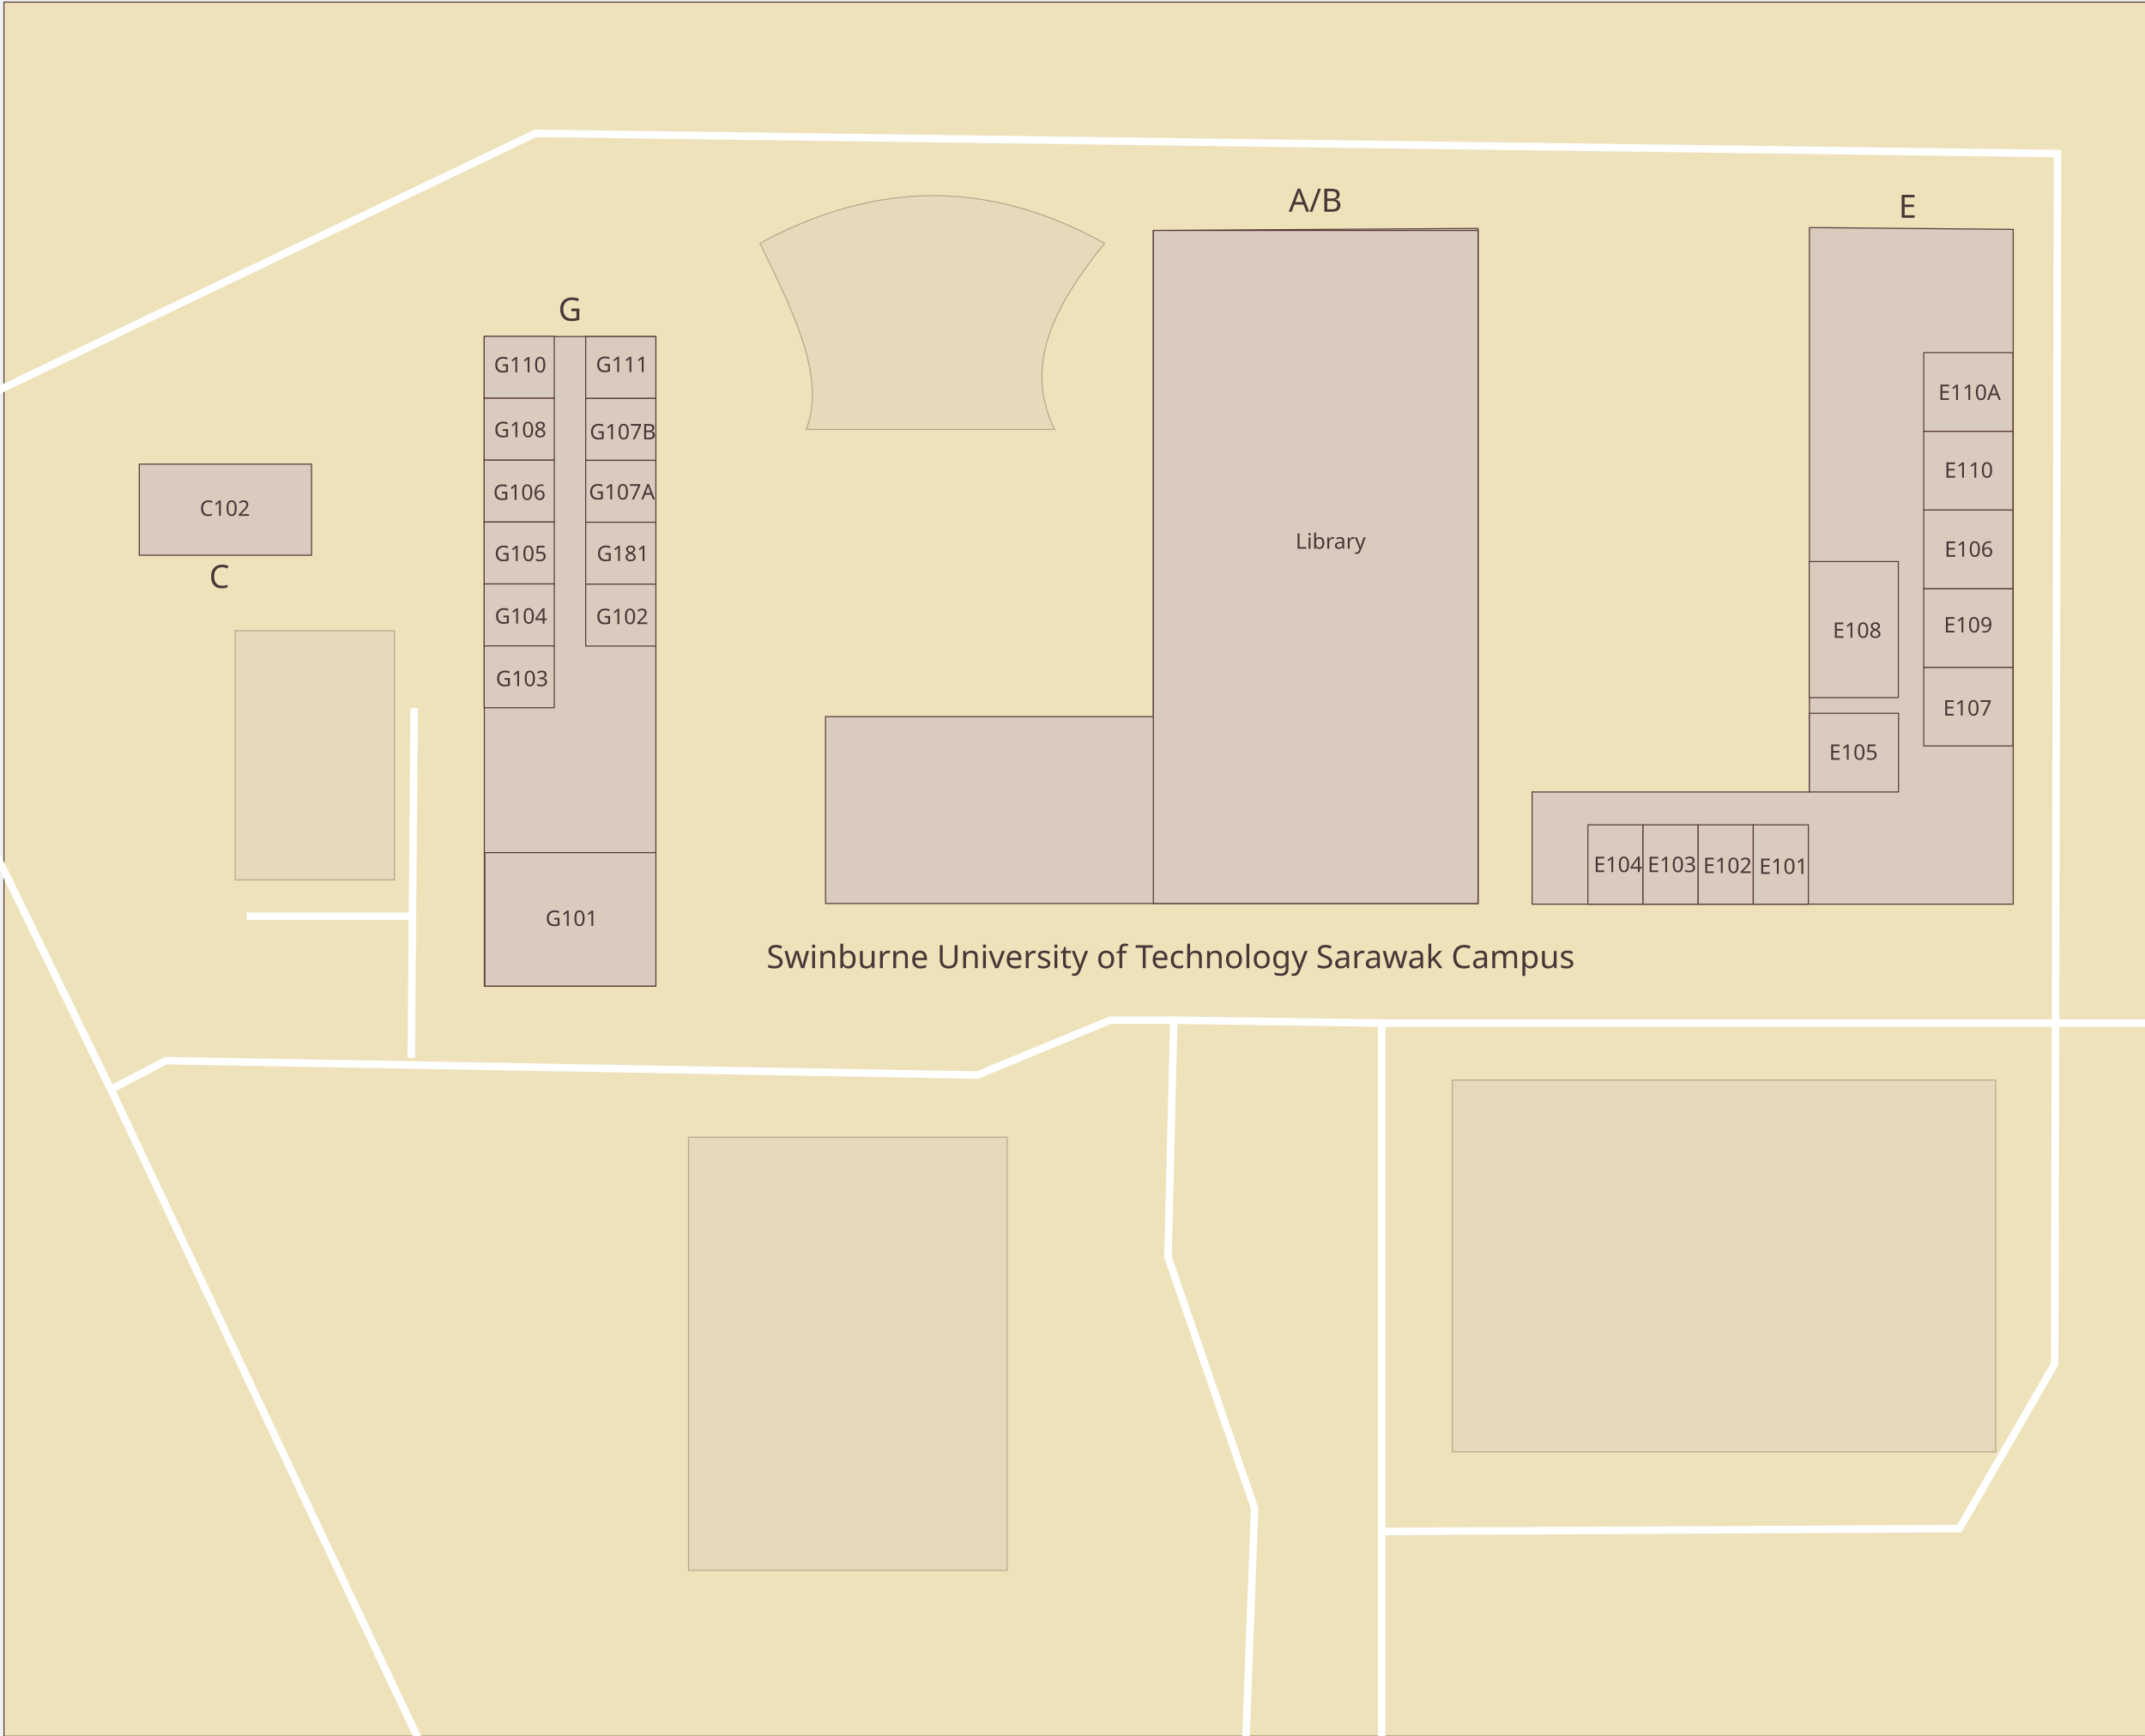
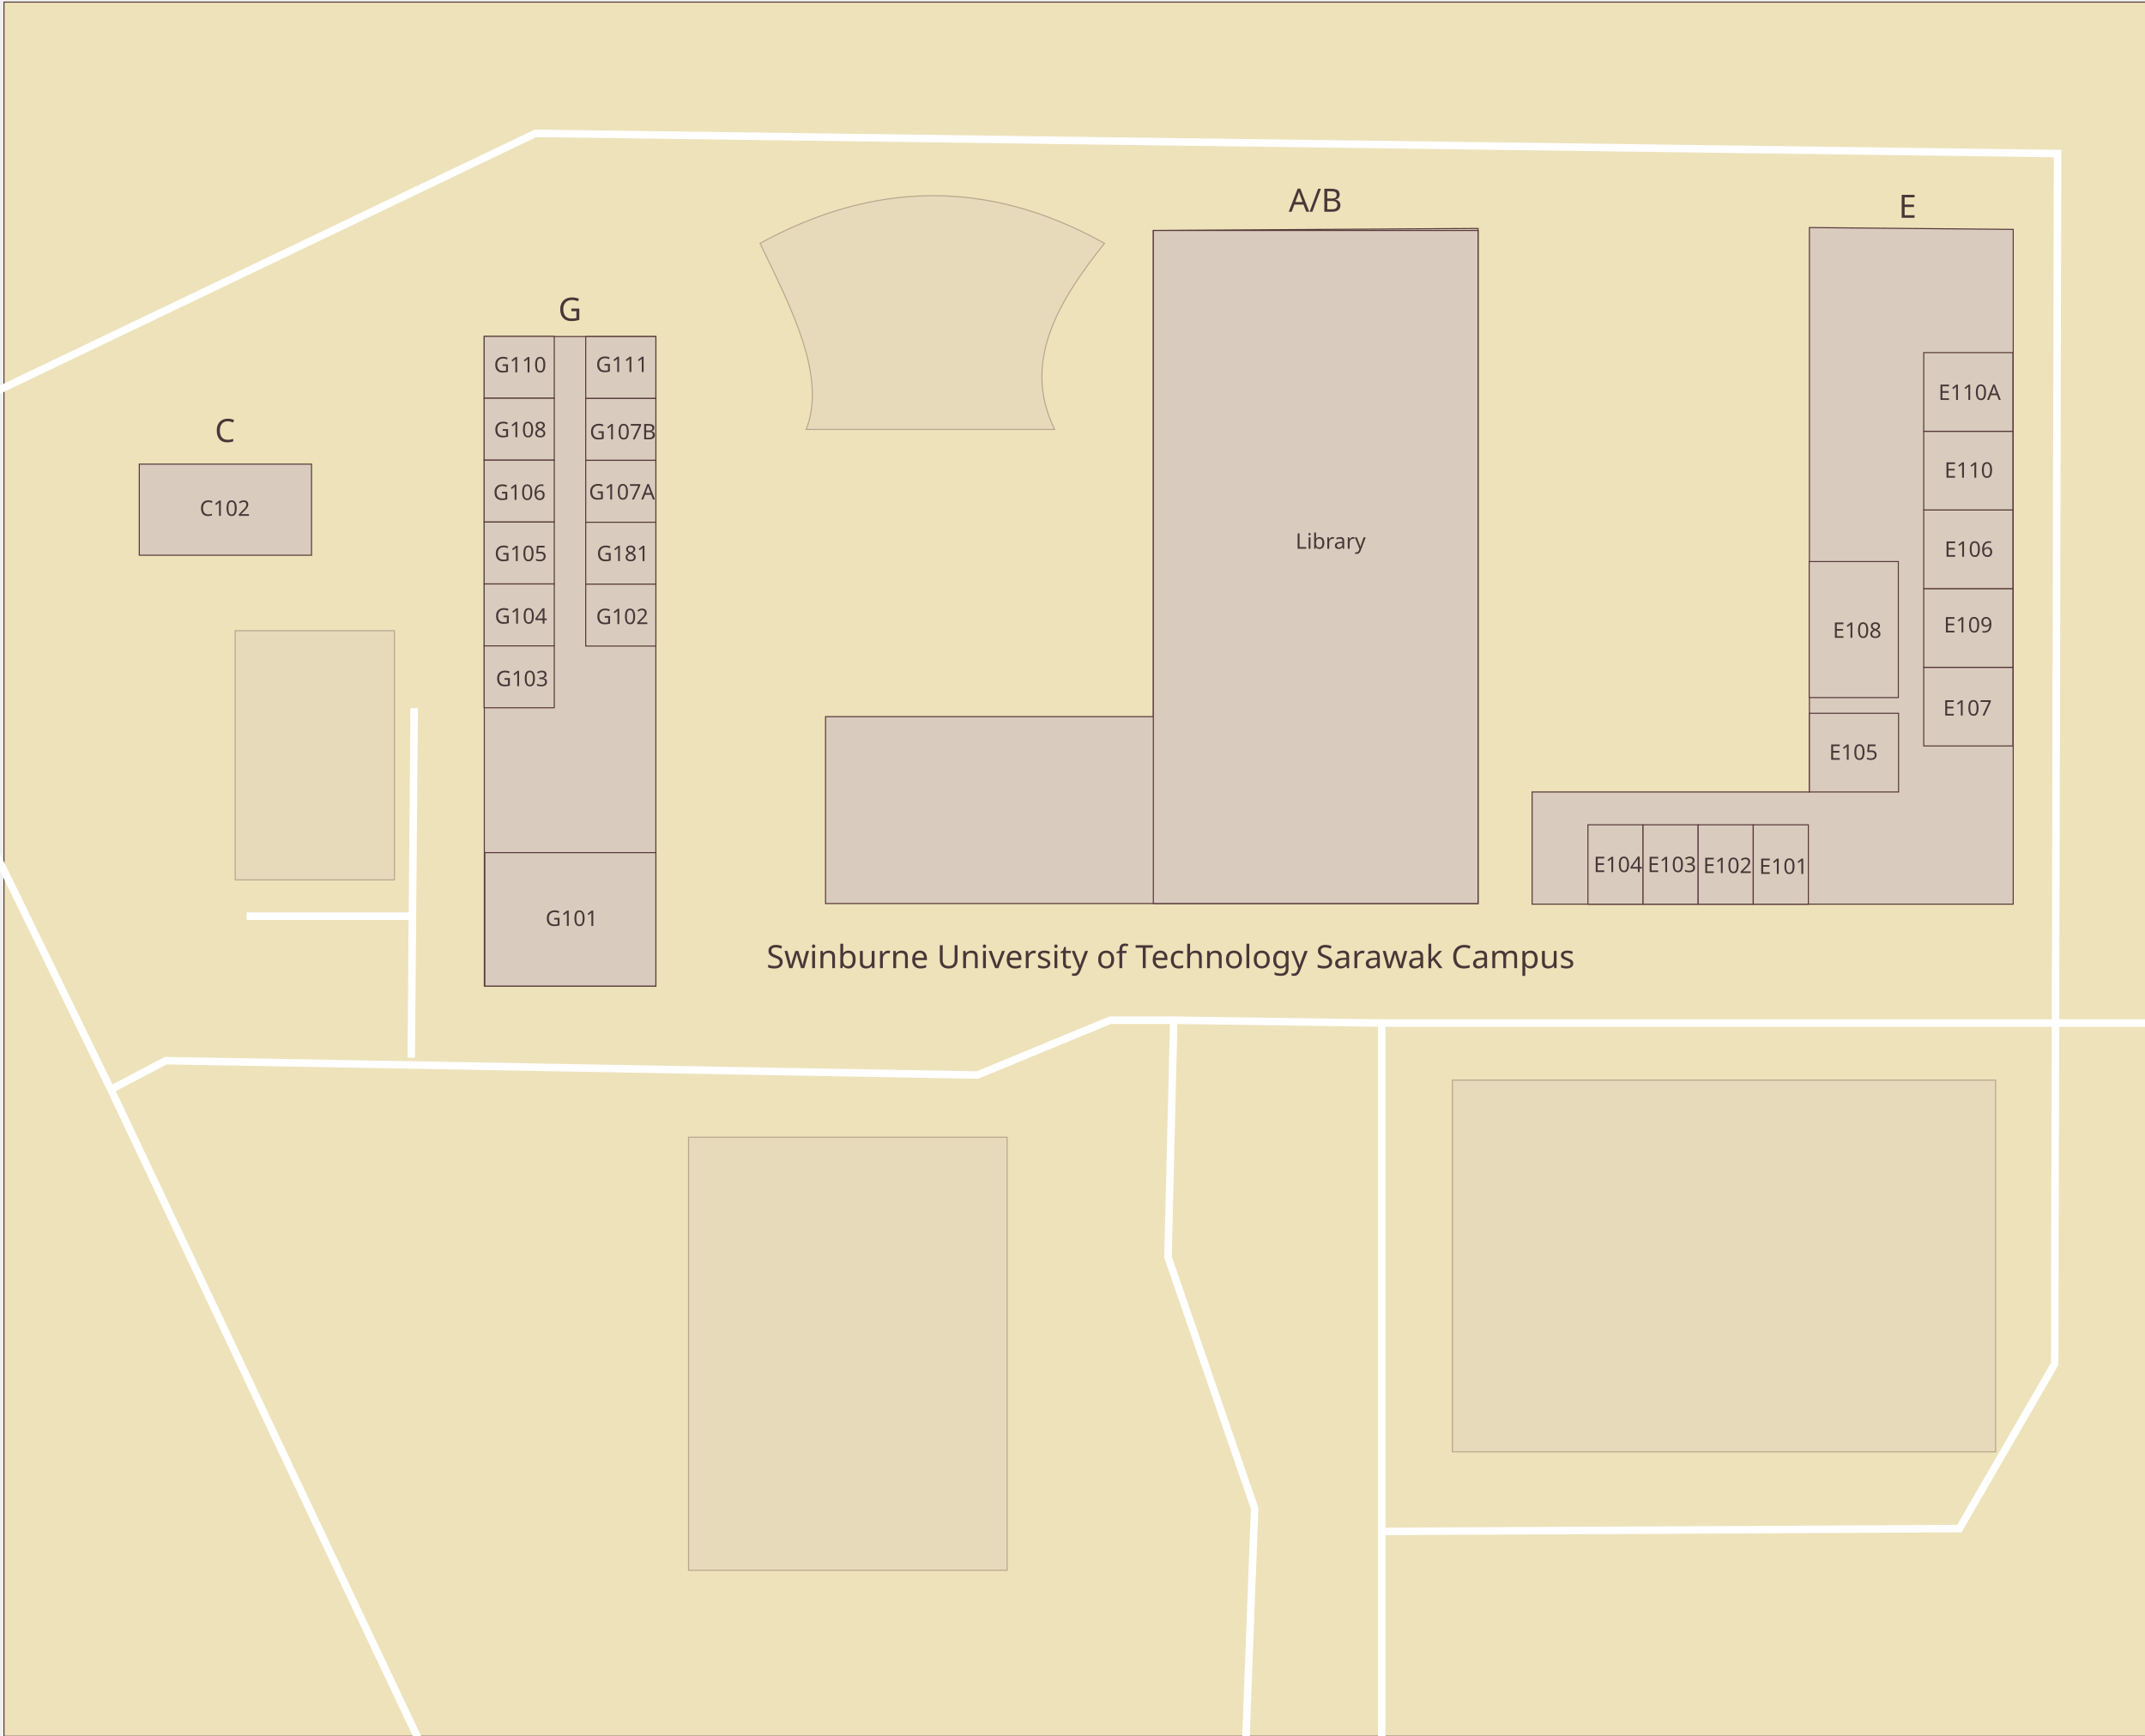
- <svg xmlns="http://www.w3.org/2000/svg" version="1.1" id="svg3699" width="800.4" height="647.4" viewBox="0 0 800.4 647.4">
+ <svg xmlns="http://www.w3.org/2000/svg" viewBox="0 0 800.4 647.4" height="647.4" width="800.4" id="svg3699" version="1.1">
  <defs id="defs3703">
-     <marker orient="auto" refY="0.0" refX="0.0" id="marker5297" style="overflow:visible">
-       <path id="path5295" d="M 0.0,0.0 L 5.0,-5.0 L -12.5,0.0 L 5.0,5.0 L 0.0,0.0 z " style="fill-rule:evenodd;stroke:#000000;stroke-width:1.0pt" transform="scale(0.8) translate(12.5,0)" />
+     <marker style="overflow:visible" id="marker5297" refX="0.0" refY="0.0" orient="auto">
+       <path transform="scale(0.8) translate(12.5,0)" style="fill-rule:evenodd;stroke:#000000;stroke-width:1.0pt" d="M 0.0,0.0 L 5.0,-5.0 L -12.5,0.0 L 5.0,5.0 L 0.0,0.0 z " id="path5295" />
    </marker>
-     <marker orient="auto" refY="0.0" refX="0.0" id="Arrow1Lstart" style="overflow:visible">
-       <path id="path5031" d="M 0.0,0.0 L 5.0,-5.0 L -12.5,0.0 L 5.0,5.0 L 0.0,0.0 z " style="fill-rule:evenodd;stroke:#000000;stroke-width:1.0pt" transform="scale(0.8) translate(12.5,0)" />
+     <marker style="overflow:visible" id="Arrow1Lstart" refX="0.0" refY="0.0" orient="auto">
+       <path transform="scale(0.8) translate(12.5,0)" style="fill-rule:evenodd;stroke:#000000;stroke-width:1.0pt" d="M 0.0,0.0 L 5.0,-5.0 L -12.5,0.0 L 5.0,5.0 L 0.0,0.0 z " id="path5031" />
    </marker>
  </defs>
-   <g id="layer3" transform="translate(-0.6504226,-0.1810387)">
-     <rect style="fill:#ede2ba;fill-opacity:1;stroke:#583a3a;stroke-width:0.4;stroke-miterlimit:4;stroke-dasharray:none;stroke-opacity:1" id="rect4603" width="800" height="647" x="2.124" y="0.967" />
-     <text xml:space="preserve" style="font-style:normal;font-variant:normal;font-weight:normal;font-stretch:normal;font-size:40px;line-height:1.25;font-family:'Segoe UI';-inkscape-font-specification:'Segoe UI';letter-spacing:0px;word-spacing:0px;fill:#483737;fill-opacity:1;stroke:none" x="286.675" y="361.391" id="text5790">
-       <tspan x="286.675" y="361.391" style="font-size:12px;fill:#483737" id="tspan5802">Swinburne University of Technology Sarawak Campus</tspan>
-       <tspan x="286.675" y="411.391" id="tspan5794" style="font-size:12px;fill:#483737" />
+   <g transform="translate(-0.6504226,-0.1810387)" id="layer3">
+     <rect y="0.967" x="2.124" height="647" width="800" id="rect4603" style="fill:#ede2ba;fill-opacity:1;stroke:#583a3a;stroke-width:0.4;stroke-miterlimit:4;stroke-dasharray:none;stroke-opacity:1" />
+     <text id="text5790" y="361.391" x="286.675" style="font-style:normal;font-variant:normal;font-weight:normal;font-stretch:normal;font-size:40px;line-height:1.25;font-family:'Segoe UI';-inkscape-font-specification:'Segoe UI';letter-spacing:0px;word-spacing:0px;fill:#483737;fill-opacity:1;stroke:none" xml:space="preserve">
+       <tspan id="tspan5802" style="font-size:12px;fill:#483737" y="361.391" x="286.675">Swinburne University of Technology Sarawak Campus</tspan>
+       <tspan style="font-size:12px;fill:#483737" id="tspan5794" y="411.391" x="286.675" />
    </text>
-     <path d="M 42.032,406.665 -2.155,316.136 M 516.235,381.877 H 801.834 M 154.116,342.001 H 92.685 M 155.194,264.404 154.116,394.81 M -797.523,89.812 -784.59,117.833 V 234.228 M 515.157,571.559 731.781,570.481 767.347,509.05 768.424,57.479 200.459,49.935 0,145.854 m 438.638,234.946 77.597,1.078 v 267.278 m -50.654,-1.078 3.233,-85.141 -32.332,-93.763 2.155,-88.374 H 414.928 L 365.352,401.277 62.509,395.888 42.032,406.665 157.349,650.233" style="fill:none;stroke:#ffffff;stroke-width:2.8;stroke-linecap:butt;stroke-linejoin:miter;stroke-miterlimit:4;stroke-dasharray:none;stroke-opacity:1" id="path4641" />
-     <rect style="opacity:0.355;fill:#d9ccbe;fill-opacity:1;stroke:#583a3a;stroke-width:0.4;stroke-miterlimit:4;stroke-dasharray:none;stroke-opacity:1" id="rect3775" width="202.711" height="138.697" x="542.596" y="403.137" />
-     <rect style="opacity:0.355;fill:#d9ccbe;fill-opacity:1;stroke:#583a3a;stroke-width:0.4;stroke-miterlimit:4;stroke-dasharray:none;stroke-opacity:0.992" id="rect3773" width="118.883" height="161.559" x="257.581" y="424.475" />
-     <rect style="opacity:0.355;fill:#d9ccbe;fill-opacity:1;stroke:#583a3a;stroke-width:0.4;stroke-miterlimit:4;stroke-dasharray:none;stroke-opacity:1" id="rect3771" width="59.442" height="92.973" x="88.4" y="235.481" />
-     <path style="opacity:0.355;fill:#d9ccbe;fill-opacity:1;stroke:#583a3a;stroke-width:0.4;stroke-linecap:butt;stroke-linejoin:miter;stroke-miterlimit:4;stroke-dasharray:none;stroke-opacity:1" d="m 301.496,160.403 h 92.685 c -12.207,-24.899 0.993,-47.379 18.606,-69.438 -43.961,-24.547 -86.729,-22.861 -128.535,0 11.918,24.688 24.857,49.632 17.244,69.438 z" id="path4600" />
-     <path style="fill:#d9ccbe;fill-opacity:1;stroke:#583a3a;stroke-width:0.4;stroke-linecap:butt;stroke-linejoin:miter;stroke-miterlimit:4;stroke-dasharray:none;stroke-opacity:1" d="M 751.877,85.767 V 337.515 h -179.531 v -41.857 h 103.482 l 10e-6,-210.577 z" id="eblock" />
-     <path style="fill:#d9ccbe;fill-opacity:1;stroke:#583a3a;stroke-width:0.401;stroke-linecap:butt;stroke-linejoin:miter;stroke-miterlimit:4;stroke-dasharray:none;stroke-opacity:1" d="M 431.018,86.169 V 267.543 H 308.706 v 69.73 H 552.188 V 305.646 85.407 Z" id="abblock" />
-     <rect style="fill:#d9ccbe;fill-opacity:1;stroke:#583a3a;stroke-width:0.4;stroke-miterlimit:4;stroke-dasharray:none;stroke-opacity:1" id="gblock" width="64.014" height="242.339" x="181.373" y="125.742" ry="0" />
-     <rect ry="0" y="125.667" x="181.299" height="23.096" width="26.176" id="g110" style="fill:#d9ccbe;fill-opacity:1;stroke:#583a3a;stroke-width:0.4;stroke-miterlimit:4;stroke-dasharray:none;stroke-opacity:1" />
-     <rect style="fill:#d9ccbe;fill-opacity:1;stroke:#583a3a;stroke-width:0.4;stroke-miterlimit:4;stroke-dasharray:none;stroke-opacity:1" id="c102" width="64.264" height="33.987" x="52.629" y="173.342" ry="0" />
-     <text id="gblocktext" y="119.834" x="208.974" style="font-style:normal;font-variant:normal;font-weight:normal;font-stretch:normal;font-size:40px;line-height:1.25;font-family:'Segoe UI';-inkscape-font-specification:'Segoe UI';letter-spacing:0px;word-spacing:0px;fill:#483737;fill-opacity:1;stroke:none" xml:space="preserve">
-       <tspan style="font-size:12px;fill:#483737" id="tspan910" y="119.834" x="208.974">G</tspan>
+     <path id="path4641" style="fill:none;stroke:#ffffff;stroke-width:2.8;stroke-linecap:butt;stroke-linejoin:miter;stroke-miterlimit:4;stroke-dasharray:none;stroke-opacity:1" d="M 42.032,406.665 -2.155,316.136 M 516.235,381.877 H 801.834 M 154.116,342.001 H 92.685 M 155.194,264.404 154.116,394.81 M -797.523,89.812 -784.59,117.833 V 234.228 M 515.157,571.559 731.781,570.481 767.347,509.05 768.424,57.479 200.459,49.935 0,145.854 m 438.638,234.946 77.597,1.078 v 267.278 m -50.654,-1.078 3.233,-85.141 -32.332,-93.763 2.155,-88.374 H 414.928 L 365.352,401.277 62.509,395.888 42.032,406.665 157.349,650.233" />
+     <rect y="403.137" x="542.596" height="138.697" width="202.711" id="rect3775" style="opacity:0.355;fill:#d9ccbe;fill-opacity:1;stroke:#583a3a;stroke-width:0.4;stroke-miterlimit:4;stroke-dasharray:none;stroke-opacity:1" />
+     <rect y="424.475" x="257.581" height="161.559" width="118.883" id="rect3773" style="opacity:0.355;fill:#d9ccbe;fill-opacity:1;stroke:#583a3a;stroke-width:0.4;stroke-miterlimit:4;stroke-dasharray:none;stroke-opacity:0.992" />
+     <rect y="235.481" x="88.4" height="92.973" width="59.442" id="rect3771" style="opacity:0.355;fill:#d9ccbe;fill-opacity:1;stroke:#583a3a;stroke-width:0.4;stroke-miterlimit:4;stroke-dasharray:none;stroke-opacity:1" />
+     <path id="path4600" d="m 301.496,160.403 h 92.685 c -12.207,-24.899 0.993,-47.379 18.606,-69.438 -43.961,-24.547 -86.729,-22.861 -128.535,0 11.918,24.688 24.857,49.632 17.244,69.438 z" style="opacity:0.355;fill:#d9ccbe;fill-opacity:1;stroke:#583a3a;stroke-width:0.4;stroke-linecap:butt;stroke-linejoin:miter;stroke-miterlimit:4;stroke-dasharray:none;stroke-opacity:1" />
+     <path id="eblock" d="M 751.877,85.767 V 337.515 h -179.531 v -41.857 h 103.482 l 10e-6,-210.577 z" style="fill:#d9ccbe;fill-opacity:1;stroke:#583a3a;stroke-width:0.4;stroke-linecap:butt;stroke-linejoin:miter;stroke-miterlimit:4;stroke-dasharray:none;stroke-opacity:1" />
+     <path id="abblock" d="M 431.018,86.169 V 267.543 H 308.706 v 69.73 H 552.188 V 305.646 85.407 Z" style="fill:#d9ccbe;fill-opacity:1;stroke:#583a3a;stroke-width:0.401;stroke-linecap:butt;stroke-linejoin:miter;stroke-miterlimit:4;stroke-dasharray:none;stroke-opacity:1" />
+     <rect ry="0" y="125.742" x="181.373" height="242.339" width="64.014" id="gblock" style="fill:#d9ccbe;fill-opacity:1;stroke:#583a3a;stroke-width:0.4;stroke-miterlimit:4;stroke-dasharray:none;stroke-opacity:1" />
+     <rect style="fill:#d9ccbe;fill-opacity:1;stroke:#583a3a;stroke-width:0.4;stroke-miterlimit:4;stroke-dasharray:none;stroke-opacity:1" id="g110" width="26.176" height="23.096" x="181.299" y="125.667" ry="0" />
+     <rect ry="0" y="173.342" x="52.629" height="33.987" width="64.264" id="c102" style="fill:#d9ccbe;fill-opacity:1;stroke:#583a3a;stroke-width:0.4;stroke-miterlimit:4;stroke-dasharray:none;stroke-opacity:1" />
+     <text xml:space="preserve" style="font-style:normal;font-variant:normal;font-weight:normal;font-stretch:normal;font-size:40px;line-height:1.25;font-family:'Segoe UI';-inkscape-font-specification:'Segoe UI';letter-spacing:0px;word-spacing:0px;fill:#483737;fill-opacity:1;stroke:none" x="208.974" y="119.834" id="gblocktext">
+       <tspan x="208.974" y="119.834" id="tspan910" style="font-size:12px;fill:#483737">G</tspan>
    </text>
-     <text id="text918" y="79.168" x="481.537" style="font-style:normal;font-variant:normal;font-weight:normal;font-stretch:normal;font-size:40px;line-height:1.25;font-family:'Segoe UI';-inkscape-font-specification:'Segoe UI';letter-spacing:0px;word-spacing:0px;fill:#483737;fill-opacity:1;stroke:none" xml:space="preserve">
-       <tspan style="font-size:12px;fill:#483737" id="tspan916" y="79.168" x="481.537">A/B</tspan>
+     <text xml:space="preserve" style="font-style:normal;font-variant:normal;font-weight:normal;font-stretch:normal;font-size:40px;line-height:1.25;font-family:'Segoe UI';-inkscape-font-specification:'Segoe UI';letter-spacing:0px;word-spacing:0px;fill:#483737;fill-opacity:1;stroke:none" x="481.537" y="79.168" id="text918">
+       <tspan x="481.537" y="79.168" id="tspan916" style="font-size:12px;fill:#483737">A/B</tspan>
    </text>
-     <text id="text932" y="81.432" x="709.104" style="font-style:normal;font-variant:normal;font-weight:normal;font-stretch:normal;font-size:40px;line-height:1.25;font-family:'Segoe UI';-inkscape-font-specification:'Segoe UI';letter-spacing:0px;word-spacing:0px;fill:#483737;fill-opacity:1;stroke:none" xml:space="preserve">
-       <tspan style="font-size:12px;fill:#483737" id="tspan930" y="81.432" x="709.104">E</tspan>
+     <text xml:space="preserve" style="font-style:normal;font-variant:normal;font-weight:normal;font-stretch:normal;font-size:40px;line-height:1.25;font-family:'Segoe UI';-inkscape-font-specification:'Segoe UI';letter-spacing:0px;word-spacing:0px;fill:#483737;fill-opacity:1;stroke:none" x="709.104" y="81.432" id="text932">
+       <tspan x="709.104" y="81.432" id="tspan930" style="font-size:12px;fill:#483737">E</tspan>
    </text>
-     <rect ry="0" y="148.763" x="181.299" height="23.096" width="26.176" id="g108" style="fill:#d9ccbe;fill-opacity:1;stroke:#583a3a;stroke-width:0.4;stroke-miterlimit:4;stroke-dasharray:none;stroke-opacity:1" />
-     <rect ry="0" y="171.859" x="181.299" height="23.096" width="26.176" id="g106" style="fill:#d9ccbe;fill-opacity:1;stroke:#583a3a;stroke-width:0.4;stroke-miterlimit:4;stroke-dasharray:none;stroke-opacity:1" />
-     <rect ry="0" y="194.955" x="181.299" height="23.096" width="26.176" id="g105" style="fill:#d9ccbe;fill-opacity:1;stroke:#583a3a;stroke-width:0.4;stroke-miterlimit:4;stroke-dasharray:none;stroke-opacity:1" />
-     <rect ry="0" y="218.051" x="181.299" height="23.096" width="26.176" id="g104" style="fill:#d9ccbe;fill-opacity:1;stroke:#583a3a;stroke-width:0.4;stroke-miterlimit:4;stroke-dasharray:none;stroke-opacity:1" />
-     <rect ry="0" y="241.146" x="181.299" height="23.096" width="26.176" id="g103" style="fill:#d9ccbe;fill-opacity:1;stroke:#583a3a;stroke-width:0.4;stroke-miterlimit:4;stroke-dasharray:none;stroke-opacity:1" />
-     <rect ry="0" y="318.29" x="181.56" height="49.791" width="63.828" id="g101" style="fill:#d9ccbe;fill-opacity:1;stroke:#583a3a;stroke-width:0.4;stroke-miterlimit:4;stroke-dasharray:none;stroke-opacity:1" />
-     <rect ry="0" y="125.742" x="219.211" height="23.096" width="26.176" id="g111" style="fill:#d9ccbe;fill-opacity:1;stroke:#583a3a;stroke-width:0.4;stroke-miterlimit:4;stroke-dasharray:none;stroke-opacity:1" />
-     <rect ry="0" y="148.838" x="219.211" height="23.096" width="26.176" id="g107b" style="fill:#d9ccbe;fill-opacity:1;stroke:#583a3a;stroke-width:0.4;stroke-miterlimit:4;stroke-dasharray:none;stroke-opacity:1" />
-     <rect ry="0" y="171.934" x="219.211" height="23.096" width="26.176" id="g107a" style="fill:#d9ccbe;fill-opacity:1;stroke:#583a3a;stroke-width:0.4;stroke-miterlimit:4;stroke-dasharray:none;stroke-opacity:1" />
-     <rect ry="0" y="195.03" x="219.211" height="23.096" width="26.176" id="g181" style="fill:#d9ccbe;fill-opacity:1;stroke:#583a3a;stroke-width:0.4;stroke-miterlimit:4;stroke-dasharray:none;stroke-opacity:1" />
-     <rect ry="0" y="218.125" x="219.211" height="23.096" width="26.176" id="g102" style="fill:#d9ccbe;fill-opacity:1;stroke:#583a3a;stroke-width:0.4;stroke-miterlimit:4;stroke-dasharray:none;stroke-opacity:1" />
-     <text id="text938-7-9" y="163.301" x="184.996" style="font-style:normal;font-variant:normal;font-weight:normal;font-stretch:normal;font-size:8px;line-height:1.25;font-family:'Segoe UI';-inkscape-font-specification:'Segoe UI';letter-spacing:0px;word-spacing:0px;fill:#483737;fill-opacity:1;stroke:none" xml:space="preserve">
-       <tspan style="font-size:8px;fill:#483737" id="tspan936-1-0" y="163.301" x="184.996">G108</tspan>
+     <rect style="fill:#d9ccbe;fill-opacity:1;stroke:#583a3a;stroke-width:0.4;stroke-miterlimit:4;stroke-dasharray:none;stroke-opacity:1" id="g108" width="26.176" height="23.096" x="181.299" y="148.763" ry="0" />
+     <rect style="fill:#d9ccbe;fill-opacity:1;stroke:#583a3a;stroke-width:0.4;stroke-miterlimit:4;stroke-dasharray:none;stroke-opacity:1" id="g106" width="26.176" height="23.096" x="181.299" y="171.859" ry="0" />
+     <rect style="fill:#d9ccbe;fill-opacity:1;stroke:#583a3a;stroke-width:0.4;stroke-miterlimit:4;stroke-dasharray:none;stroke-opacity:1" id="g105" width="26.176" height="23.096" x="181.299" y="194.955" ry="0" />
+     <rect style="fill:#d9ccbe;fill-opacity:1;stroke:#583a3a;stroke-width:0.4;stroke-miterlimit:4;stroke-dasharray:none;stroke-opacity:1" id="g104" width="26.176" height="23.096" x="181.299" y="218.051" ry="0" />
+     <rect style="fill:#d9ccbe;fill-opacity:1;stroke:#583a3a;stroke-width:0.4;stroke-miterlimit:4;stroke-dasharray:none;stroke-opacity:1" id="g103" width="26.176" height="23.096" x="181.299" y="241.146" ry="0" />
+     <rect style="fill:#d9ccbe;fill-opacity:1;stroke:#583a3a;stroke-width:0.4;stroke-miterlimit:4;stroke-dasharray:none;stroke-opacity:1" id="g101" width="63.828" height="49.791" x="181.56" y="318.29" ry="0" />
+     <rect style="fill:#d9ccbe;fill-opacity:1;stroke:#583a3a;stroke-width:0.4;stroke-miterlimit:4;stroke-dasharray:none;stroke-opacity:1" id="g111" width="26.176" height="23.096" x="219.211" y="125.742" ry="0" />
+     <rect style="fill:#d9ccbe;fill-opacity:1;stroke:#583a3a;stroke-width:0.4;stroke-miterlimit:4;stroke-dasharray:none;stroke-opacity:1" id="g107b" width="26.176" height="23.096" x="219.211" y="148.838" ry="0" />
+     <rect style="fill:#d9ccbe;fill-opacity:1;stroke:#583a3a;stroke-width:0.4;stroke-miterlimit:4;stroke-dasharray:none;stroke-opacity:1" id="g107a" width="26.176" height="23.096" x="219.211" y="171.934" ry="0" />
+     <rect style="fill:#d9ccbe;fill-opacity:1;stroke:#583a3a;stroke-width:0.4;stroke-miterlimit:4;stroke-dasharray:none;stroke-opacity:1" id="g181" width="26.176" height="23.096" x="219.211" y="195.03" ry="0" />
+     <rect style="fill:#d9ccbe;fill-opacity:1;stroke:#583a3a;stroke-width:0.4;stroke-miterlimit:4;stroke-dasharray:none;stroke-opacity:1" id="g102" width="26.176" height="23.096" x="219.211" y="218.125" ry="0" />
+     <text xml:space="preserve" style="font-style:normal;font-variant:normal;font-weight:normal;font-stretch:normal;font-size:8px;line-height:1.25;font-family:'Segoe UI';-inkscape-font-specification:'Segoe UI';letter-spacing:0px;word-spacing:0px;fill:#483737;fill-opacity:1;stroke:none" x="184.996" y="163.301" id="text938-7-9">
+       <tspan x="184.996" y="163.301" id="tspan936-1-0" style="font-size:8px;fill:#483737">G108</tspan>
    </text>
-     <text id="text938-7-8" y="186.688" x="184.696" style="font-style:normal;font-variant:normal;font-weight:normal;font-stretch:normal;font-size:8px;line-height:1.25;font-family:'Segoe UI';-inkscape-font-specification:'Segoe UI';letter-spacing:0px;word-spacing:0px;fill:#483737;fill-opacity:1;stroke:none" xml:space="preserve">
-       <tspan style="font-size:8px;fill:#483737" id="tspan936-1-8" y="186.688" x="184.696">G106</tspan>
+     <text xml:space="preserve" style="font-style:normal;font-variant:normal;font-weight:normal;font-stretch:normal;font-size:8px;line-height:1.25;font-family:'Segoe UI';-inkscape-font-specification:'Segoe UI';letter-spacing:0px;word-spacing:0px;fill:#483737;fill-opacity:1;stroke:none" x="184.696" y="186.688" id="text938-7-8">
+       <tspan x="184.696" y="186.688" id="tspan936-1-8" style="font-size:8px;fill:#483737">G106</tspan>
    </text>
-     <text id="text938-7-7" y="139.107" x="184.964" style="font-style:normal;font-variant:normal;font-weight:normal;font-stretch:normal;font-size:8px;line-height:1.25;font-family:'Segoe UI';-inkscape-font-specification:'Segoe UI';letter-spacing:0px;word-spacing:0px;fill:#483737;fill-opacity:1;stroke:none" xml:space="preserve">
-       <tspan style="font-size:8px;fill:#483737" id="tspan936-1-6" y="139.107" x="184.964">G110</tspan>
+     <text xml:space="preserve" style="font-style:normal;font-variant:normal;font-weight:normal;font-stretch:normal;font-size:8px;line-height:1.25;font-family:'Segoe UI';-inkscape-font-specification:'Segoe UI';letter-spacing:0px;word-spacing:0px;fill:#483737;fill-opacity:1;stroke:none" x="184.964" y="139.107" id="text938-7-7">
+       <tspan x="184.964" y="139.107" id="tspan936-1-6" style="font-size:8px;fill:#483737">G110</tspan>
    </text>
-     <text id="text938-7-5" y="209.516" x="185.163" style="font-style:normal;font-variant:normal;font-weight:normal;font-stretch:normal;font-size:8px;line-height:1.25;font-family:'Segoe UI';-inkscape-font-specification:'Segoe UI';letter-spacing:0px;word-spacing:0px;fill:#483737;fill-opacity:1;stroke:none" xml:space="preserve">
-       <tspan style="font-size:8px;fill:#483737" id="tspan936-1-7" y="209.516" x="185.163">G105</tspan>
+     <text xml:space="preserve" style="font-style:normal;font-variant:normal;font-weight:normal;font-stretch:normal;font-size:8px;line-height:1.25;font-family:'Segoe UI';-inkscape-font-specification:'Segoe UI';letter-spacing:0px;word-spacing:0px;fill:#483737;fill-opacity:1;stroke:none" x="185.163" y="209.516" id="text938-7-5">
+       <tspan x="185.163" y="209.516" id="tspan936-1-7" style="font-size:8px;fill:#483737">G105</tspan>
    </text>
-     <text id="text938-7-5-1" y="232.851" x="185.269" style="font-style:normal;font-variant:normal;font-weight:normal;font-stretch:normal;font-size:8px;line-height:1.25;font-family:'Segoe UI';-inkscape-font-specification:'Segoe UI';letter-spacing:0px;word-spacing:0px;fill:#483737;fill-opacity:1;stroke:none" xml:space="preserve">
-       <tspan style="font-size:8px;fill:#483737" id="tspan936-1-7-4" y="232.851" x="185.269">G104</tspan>
+     <text xml:space="preserve" style="font-style:normal;font-variant:normal;font-weight:normal;font-stretch:normal;font-size:8px;line-height:1.25;font-family:'Segoe UI';-inkscape-font-specification:'Segoe UI';letter-spacing:0px;word-spacing:0px;fill:#483737;fill-opacity:1;stroke:none" x="185.269" y="232.851" id="text938-7-5-1">
+       <tspan x="185.269" y="232.851" id="tspan936-1-7-4" style="font-size:8px;fill:#483737">G104</tspan>
    </text>
-     <text id="text938-7-5-1-9" y="256.185" x="185.67" style="font-style:normal;font-variant:normal;font-weight:normal;font-stretch:normal;font-size:8px;line-height:1.25;font-family:'Segoe UI';-inkscape-font-specification:'Segoe UI';letter-spacing:0px;word-spacing:0px;fill:#483737;fill-opacity:1;stroke:none" xml:space="preserve">
-       <tspan style="font-size:8px;fill:#483737" id="tspan936-1-7-4-9" y="256.185" x="185.67">G103</tspan>
+     <text xml:space="preserve" style="font-style:normal;font-variant:normal;font-weight:normal;font-stretch:normal;font-size:8px;line-height:1.25;font-family:'Segoe UI';-inkscape-font-specification:'Segoe UI';letter-spacing:0px;word-spacing:0px;fill:#483737;fill-opacity:1;stroke:none" x="185.67" y="256.185" id="text938-7-5-1-9">
+       <tspan x="185.67" y="256.185" id="tspan936-1-7-4-9" style="font-size:8px;fill:#483737">G103</tspan>
    </text>
-     <text id="text938-7-84" y="138.982" x="222.994" style="font-style:normal;font-variant:normal;font-weight:normal;font-stretch:normal;font-size:8px;line-height:1.25;font-family:'Segoe UI';-inkscape-font-specification:'Segoe UI';letter-spacing:0px;word-spacing:0px;fill:#483737;fill-opacity:1;stroke:none" xml:space="preserve">
-       <tspan style="font-size:8px;fill:#483737" id="tspan936-1-83" y="138.982" x="222.994">G111</tspan>
+     <text xml:space="preserve" style="font-style:normal;font-variant:normal;font-weight:normal;font-stretch:normal;font-size:8px;line-height:1.25;font-family:'Segoe UI';-inkscape-font-specification:'Segoe UI';letter-spacing:0px;word-spacing:0px;fill:#483737;fill-opacity:1;stroke:none" x="222.994" y="138.982" id="text938-7-84">
+       <tspan x="222.994" y="138.982" id="tspan936-1-83" style="font-size:8px;fill:#483737">G111</tspan>
    </text>
-     <text id="text938-7-1" y="164.085" x="220.695" style="font-style:normal;font-variant:normal;font-weight:normal;font-stretch:normal;font-size:8px;line-height:1.25;font-family:'Segoe UI';-inkscape-font-specification:'Segoe UI';letter-spacing:0px;word-spacing:0px;fill:#483737;fill-opacity:1;stroke:none" xml:space="preserve">
-       <tspan style="font-size:8px;fill:#483737" y="164.085" x="220.695" id="tspan4919">G107B</tspan>
+     <text xml:space="preserve" style="font-style:normal;font-variant:normal;font-weight:normal;font-stretch:normal;font-size:8px;line-height:1.25;font-family:'Segoe UI';-inkscape-font-specification:'Segoe UI';letter-spacing:0px;word-spacing:0px;fill:#483737;fill-opacity:1;stroke:none" x="220.695" y="164.085" id="text938-7-1">
+       <tspan id="tspan4919" x="220.695" y="164.085" style="font-size:8px;fill:#483737">G107B</tspan>
    </text>
-     <text id="text938-7-1-8" y="186.535" x="220.388" style="font-style:normal;font-variant:normal;font-weight:normal;font-stretch:normal;font-size:8px;line-height:1.25;font-family:'Segoe UI';-inkscape-font-specification:'Segoe UI';letter-spacing:0px;word-spacing:0px;fill:#483737;fill-opacity:1;stroke:none" xml:space="preserve">
-       <tspan style="font-size:8px;fill:#483737" y="186.535" x="220.388" id="tspan4919-3">G107A</tspan>
+     <text xml:space="preserve" style="font-style:normal;font-variant:normal;font-weight:normal;font-stretch:normal;font-size:8px;line-height:1.25;font-family:'Segoe UI';-inkscape-font-specification:'Segoe UI';letter-spacing:0px;word-spacing:0px;fill:#483737;fill-opacity:1;stroke:none" x="220.388" y="186.535" id="text938-7-1-8">
+       <tspan id="tspan4919-3" x="220.388" y="186.535" style="font-size:8px;fill:#483737">G107A</tspan>
    </text>
-     <text id="text938-7-1-8-2" y="209.516" x="223.303" style="font-style:normal;font-variant:normal;font-weight:normal;font-stretch:normal;font-size:8px;line-height:1.25;font-family:'Segoe UI';-inkscape-font-specification:'Segoe UI';letter-spacing:0px;word-spacing:0px;fill:#483737;fill-opacity:1;stroke:none" xml:space="preserve">
-       <tspan style="font-size:8px;fill:#483737" y="209.516" x="223.303" id="tspan4919-3-2">G181</tspan>
+     <text xml:space="preserve" style="font-style:normal;font-variant:normal;font-weight:normal;font-stretch:normal;font-size:8px;line-height:1.25;font-family:'Segoe UI';-inkscape-font-specification:'Segoe UI';letter-spacing:0px;word-spacing:0px;fill:#483737;fill-opacity:1;stroke:none" x="223.303" y="209.516" id="text938-7-1-8-2">
+       <tspan id="tspan4919-3-2" x="223.303" y="209.516" style="font-size:8px;fill:#483737">G181</tspan>
    </text>
-     <text id="text938-7-1-8-2-9" y="233.028" x="223.062" style="font-style:normal;font-variant:normal;font-weight:normal;font-stretch:normal;font-size:8px;line-height:1.25;font-family:'Segoe UI';-inkscape-font-specification:'Segoe UI';letter-spacing:0px;word-spacing:0px;fill:#483737;fill-opacity:1;stroke:none" xml:space="preserve">
-       <tspan style="font-size:8px;fill:#483737" y="233.028" x="223.062" id="tspan4919-3-2-0">G102</tspan>
+     <text xml:space="preserve" style="font-style:normal;font-variant:normal;font-weight:normal;font-stretch:normal;font-size:8px;line-height:1.25;font-family:'Segoe UI';-inkscape-font-specification:'Segoe UI';letter-spacing:0px;word-spacing:0px;fill:#483737;fill-opacity:1;stroke:none" x="223.062" y="233.028" id="text938-7-1-8-2-9">
+       <tspan id="tspan4919-3-2-0" x="223.062" y="233.028" style="font-size:8px;fill:#483737">G102</tspan>
    </text>
-     <text id="text938-7-5-1-9-7" y="345.634" x="204.2" style="font-style:normal;font-variant:normal;font-weight:normal;font-stretch:normal;font-size:8px;line-height:1.25;font-family:'Segoe UI';-inkscape-font-specification:'Segoe UI';letter-spacing:0px;word-spacing:0px;fill:#483737;fill-opacity:1;stroke:none" xml:space="preserve">
-       <tspan style="font-size:8px;fill:#483737" id="tspan936-1-7-4-9-1" y="345.634" x="204.2">G101</tspan>
+     <text xml:space="preserve" style="font-style:normal;font-variant:normal;font-weight:normal;font-stretch:normal;font-size:8px;line-height:1.25;font-family:'Segoe UI';-inkscape-font-specification:'Segoe UI';letter-spacing:0px;word-spacing:0px;fill:#483737;fill-opacity:1;stroke:none" x="204.2" y="345.634" id="text938-7-5-1-9-7">
+       <tspan x="204.2" y="345.634" id="tspan936-1-7-4-9-1" style="font-size:8px;fill:#483737">G101</tspan>
    </text>
-     <text id="text938-7-2" y="192.647" x="75.166" style="font-style:normal;font-variant:normal;font-weight:normal;font-stretch:normal;font-size:8px;line-height:1.25;font-family:'Segoe UI';-inkscape-font-specification:'Segoe UI';letter-spacing:0px;word-spacing:0px;fill:#483737;fill-opacity:1;stroke:none" xml:space="preserve">
-       <tspan style="font-size:8px;fill:#483737" id="tspan936-1-5" y="192.647" x="75.166">C102</tspan>
+     <text xml:space="preserve" style="font-style:normal;font-variant:normal;font-weight:normal;font-stretch:normal;font-size:8px;line-height:1.25;font-family:'Segoe UI';-inkscape-font-specification:'Segoe UI';letter-spacing:0px;word-spacing:0px;fill:#483737;fill-opacity:1;stroke:none" x="75.166" y="192.647" id="text938-7-2">
+       <tspan x="75.166" y="192.647" id="tspan936-1-5" style="font-size:8px;fill:#483737">C102</tspan>
    </text>
-     <text id="gblocktext-4" y="219.532" x="78.684" style="font-style:normal;font-variant:normal;font-weight:normal;font-stretch:normal;font-size:40px;line-height:1.25;font-family:'Segoe UI';-inkscape-font-specification:'Segoe UI';letter-spacing:0px;word-spacing:0px;fill:#483737;fill-opacity:1;stroke:none" xml:space="preserve">
-       <tspan style="font-size:12px;fill:#483737" id="tspan910-1" y="219.532" x="78.684">C</tspan>
+     <text xml:space="preserve" style="font-style:normal;font-variant:normal;font-weight:normal;font-stretch:normal;font-size:40px;line-height:1.25;font-family:'Segoe UI';-inkscape-font-specification:'Segoe UI';letter-spacing:0px;word-spacing:0px;fill:#483737;fill-opacity:1;stroke:none" x="80.805" y="165.085" id="gblocktext-4">
+       <tspan x="80.805" y="165.085" id="tspan910-1" style="font-size:12px;fill:#483737">C</tspan>
    </text>
-     <rect ry="0" y="307.905" x="593.183" height="29.632" width="20.564" id="e104" style="fill:#d9ccbe;fill-opacity:1;stroke:#583a3a;stroke-width:0.402;stroke-miterlimit:4;stroke-dasharray:none;stroke-opacity:1" />
-     <text id="text938-7-0" y="325.544" x="595.313" style="font-style:normal;font-variant:normal;font-weight:normal;font-stretch:normal;font-size:8px;line-height:1.25;font-family:'Segoe UI';-inkscape-font-specification:'Segoe UI';letter-spacing:0px;word-spacing:0px;fill:#483737;fill-opacity:1;stroke:none" xml:space="preserve">
-       <tspan style="font-size:8px;fill:#483737" id="tspan936-1-87" y="325.544" x="595.313">E104</tspan>
+     <rect style="fill:#d9ccbe;fill-opacity:1;stroke:#583a3a;stroke-width:0.402;stroke-miterlimit:4;stroke-dasharray:none;stroke-opacity:1" id="e104" width="20.564" height="29.632" x="593.183" y="307.905" ry="0" />
+     <text xml:space="preserve" style="font-style:normal;font-variant:normal;font-weight:normal;font-stretch:normal;font-size:8px;line-height:1.25;font-family:'Segoe UI';-inkscape-font-specification:'Segoe UI';letter-spacing:0px;word-spacing:0px;fill:#483737;fill-opacity:1;stroke:none" x="595.313" y="325.544" id="text938-7-0">
+       <tspan x="595.313" y="325.544" id="tspan936-1-87" style="font-size:8px;fill:#483737">E104</tspan>
    </text>
-     <rect ry="0" y="307.905" x="613.748" height="29.632" width="20.564" id="e103" style="fill:#d9ccbe;fill-opacity:1;stroke:#583a3a;stroke-width:0.402;stroke-miterlimit:4;stroke-dasharray:none;stroke-opacity:1" />
-     <text id="text938-7-17" y="325.56" x="615.435" style="font-style:normal;font-variant:normal;font-weight:normal;font-stretch:normal;font-size:8px;line-height:1.25;font-family:'Segoe UI';-inkscape-font-specification:'Segoe UI';letter-spacing:0px;word-spacing:0px;fill:#483737;fill-opacity:1;stroke:none" xml:space="preserve">
-       <tspan style="font-size:8px;fill:#483737" id="tspan936-1-1" y="325.56" x="615.435">E103</tspan>
+     <rect style="fill:#d9ccbe;fill-opacity:1;stroke:#583a3a;stroke-width:0.402;stroke-miterlimit:4;stroke-dasharray:none;stroke-opacity:1" id="e103" width="20.564" height="29.632" x="613.748" y="307.905" ry="0" />
+     <text xml:space="preserve" style="font-style:normal;font-variant:normal;font-weight:normal;font-stretch:normal;font-size:8px;line-height:1.25;font-family:'Segoe UI';-inkscape-font-specification:'Segoe UI';letter-spacing:0px;word-spacing:0px;fill:#483737;fill-opacity:1;stroke:none" x="615.435" y="325.56" id="text938-7-17">
+       <tspan x="615.435" y="325.56" id="tspan936-1-1" style="font-size:8px;fill:#483737">E103</tspan>
    </text>
-     <rect ry="0" y="307.905" x="634.312" height="29.632" width="20.564" id="e102" style="fill:#d9ccbe;fill-opacity:1;stroke:#583a3a;stroke-width:0.402;stroke-miterlimit:4;stroke-dasharray:none;stroke-opacity:1" />
-     <text id="text938-7-17-3" y="325.914" x="636.182" style="font-style:normal;font-variant:normal;font-weight:normal;font-stretch:normal;font-size:8px;line-height:1.25;font-family:'Segoe UI';-inkscape-font-specification:'Segoe UI';letter-spacing:0px;word-spacing:0px;fill:#483737;fill-opacity:1;stroke:none" xml:space="preserve">
-       <tspan style="font-size:8px;fill:#483737" id="tspan936-1-1-5" y="325.914" x="636.182">E102</tspan>
+     <rect style="fill:#d9ccbe;fill-opacity:1;stroke:#583a3a;stroke-width:0.402;stroke-miterlimit:4;stroke-dasharray:none;stroke-opacity:1" id="e102" width="20.564" height="29.632" x="634.312" y="307.905" ry="0" />
+     <text xml:space="preserve" style="font-style:normal;font-variant:normal;font-weight:normal;font-stretch:normal;font-size:8px;line-height:1.25;font-family:'Segoe UI';-inkscape-font-specification:'Segoe UI';letter-spacing:0px;word-spacing:0px;fill:#483737;fill-opacity:1;stroke:none" x="636.182" y="325.914" id="text938-7-17-3">
+       <tspan x="636.182" y="325.914" id="tspan936-1-1-5" style="font-size:8px;fill:#483737">E102</tspan>
    </text>
-     <rect ry="0" y="307.905" x="654.876" height="29.632" width="20.564" id="e101" style="fill:#d9ccbe;fill-opacity:1;stroke:#583a3a;stroke-width:0.402;stroke-miterlimit:4;stroke-dasharray:none;stroke-opacity:1" />
-     <text id="text938-7-17-3-4" y="326.225" x="657.069" style="font-style:normal;font-variant:normal;font-weight:normal;font-stretch:normal;font-size:8px;line-height:1.25;font-family:'Segoe UI';-inkscape-font-specification:'Segoe UI';letter-spacing:0px;word-spacing:0px;fill:#483737;fill-opacity:1;stroke:none" xml:space="preserve">
-       <tspan style="font-size:8px;fill:#483737" id="tspan936-1-1-5-5" y="326.225" x="657.069">E101</tspan>
+     <rect style="fill:#d9ccbe;fill-opacity:1;stroke:#583a3a;stroke-width:0.402;stroke-miterlimit:4;stroke-dasharray:none;stroke-opacity:1" id="e101" width="20.564" height="29.632" x="654.876" y="307.905" ry="0" />
+     <text xml:space="preserve" style="font-style:normal;font-variant:normal;font-weight:normal;font-stretch:normal;font-size:8px;line-height:1.25;font-family:'Segoe UI';-inkscape-font-specification:'Segoe UI';letter-spacing:0px;word-spacing:0px;fill:#483737;fill-opacity:1;stroke:none" x="657.069" y="326.225" id="text938-7-17-3-4">
+       <tspan x="657.069" y="326.225" id="tspan936-1-1-5-5" style="font-size:8px;fill:#483737">E101</tspan>
    </text>
-     <rect ry="0" y="249.142" x="718.491" height="29.351" width="33.266" id="e107" style="fill:#d9ccbe;fill-opacity:1;stroke:#583a3a;stroke-width:0.4;stroke-miterlimit:4;stroke-dasharray:none;stroke-opacity:1" />
-     <rect ry="0" y="219.79" x="718.491" height="29.351" width="33.266" id="e109" style="fill:#d9ccbe;fill-opacity:1;stroke:#583a3a;stroke-width:0.4;stroke-miterlimit:4;stroke-dasharray:none;stroke-opacity:1" />
-     <rect ry="0" y="190.439" x="718.491" height="29.351" width="33.266" id="e106" style="fill:#d9ccbe;fill-opacity:1;stroke:#583a3a;stroke-width:0.4;stroke-miterlimit:4;stroke-dasharray:none;stroke-opacity:1" />
-     <rect ry="0" y="161.087" x="718.491" height="29.351" width="33.266" id="e110" style="fill:#d9ccbe;fill-opacity:1;stroke:#583a3a;stroke-width:0.4;stroke-miterlimit:4;stroke-dasharray:none;stroke-opacity:1" />
-     <rect ry="0" y="131.736" x="718.491" height="29.351" width="33.266" id="e110a" style="fill:#d9ccbe;fill-opacity:1;stroke:#583a3a;stroke-width:0.4;stroke-miterlimit:4;stroke-dasharray:none;stroke-opacity:1" />
-     <rect ry="0" y="266.307" x="675.828" height="29.351" width="33.266" id="e105" style="fill:#d9ccbe;fill-opacity:1;stroke:#583a3a;stroke-width:0.4;stroke-miterlimit:4;stroke-dasharray:none;stroke-opacity:1" />
-     <rect ry="0" y="209.696" x="675.745" height="50.747" width="33.266" id="e108" style="fill:#d9ccbe;fill-opacity:1;stroke:#583a3a;stroke-width:0.4;stroke-miterlimit:4;stroke-dasharray:none;stroke-opacity:1" />
-     <text id="text938-7-95" y="283.647" x="683.178" style="font-style:normal;font-variant:normal;font-weight:normal;font-stretch:normal;font-size:8px;line-height:1.25;font-family:'Segoe UI';-inkscape-font-specification:'Segoe UI';letter-spacing:0px;word-spacing:0px;fill:#483737;fill-opacity:1;stroke:none" xml:space="preserve">
-       <tspan style="font-size:8px;fill:#483737" id="tspan936-1-4" y="283.647" x="683.178">E105</tspan>
+     <rect style="fill:#d9ccbe;fill-opacity:1;stroke:#583a3a;stroke-width:0.4;stroke-miterlimit:4;stroke-dasharray:none;stroke-opacity:1" id="e107" width="33.266" height="29.351" x="718.491" y="249.142" ry="0" />
+     <rect style="fill:#d9ccbe;fill-opacity:1;stroke:#583a3a;stroke-width:0.4;stroke-miterlimit:4;stroke-dasharray:none;stroke-opacity:1" id="e109" width="33.266" height="29.351" x="718.491" y="219.79" ry="0" />
+     <rect style="fill:#d9ccbe;fill-opacity:1;stroke:#583a3a;stroke-width:0.4;stroke-miterlimit:4;stroke-dasharray:none;stroke-opacity:1" id="e106" width="33.266" height="29.351" x="718.491" y="190.439" ry="0" />
+     <rect style="fill:#d9ccbe;fill-opacity:1;stroke:#583a3a;stroke-width:0.4;stroke-miterlimit:4;stroke-dasharray:none;stroke-opacity:1" id="e110" width="33.266" height="29.351" x="718.491" y="161.087" ry="0" />
+     <rect style="fill:#d9ccbe;fill-opacity:1;stroke:#583a3a;stroke-width:0.4;stroke-miterlimit:4;stroke-dasharray:none;stroke-opacity:1" id="e110a" width="33.266" height="29.351" x="718.491" y="131.736" ry="0" />
+     <rect style="fill:#d9ccbe;fill-opacity:1;stroke:#583a3a;stroke-width:0.4;stroke-miterlimit:4;stroke-dasharray:none;stroke-opacity:1" id="e105" width="33.266" height="29.351" x="675.828" y="266.307" ry="0" />
+     <rect style="fill:#d9ccbe;fill-opacity:1;stroke:#583a3a;stroke-width:0.4;stroke-miterlimit:4;stroke-dasharray:none;stroke-opacity:1" id="e108" width="33.266" height="50.747" x="675.745" y="209.696" ry="0" />
+     <text xml:space="preserve" style="font-style:normal;font-variant:normal;font-weight:normal;font-stretch:normal;font-size:8px;line-height:1.25;font-family:'Segoe UI';-inkscape-font-specification:'Segoe UI';letter-spacing:0px;word-spacing:0px;fill:#483737;fill-opacity:1;stroke:none" x="683.178" y="283.647" id="text938-7-95">
+       <tspan x="683.178" y="283.647" id="tspan936-1-4" style="font-size:8px;fill:#483737">E105</tspan>
    </text>
-     <text id="text938-7-95-5" y="238.147" x="684.557" style="font-style:normal;font-variant:normal;font-weight:normal;font-stretch:normal;font-size:8px;line-height:1.25;font-family:'Segoe UI';-inkscape-font-specification:'Segoe UI';letter-spacing:0px;word-spacing:0px;fill:#483737;fill-opacity:1;stroke:none" xml:space="preserve">
-       <tspan style="font-size:8px;fill:#483737" id="tspan936-1-4-7" y="238.147" x="684.557">E108</tspan>
+     <text xml:space="preserve" style="font-style:normal;font-variant:normal;font-weight:normal;font-stretch:normal;font-size:8px;line-height:1.25;font-family:'Segoe UI';-inkscape-font-specification:'Segoe UI';letter-spacing:0px;word-spacing:0px;fill:#483737;fill-opacity:1;stroke:none" x="684.557" y="238.147" id="text938-7-95-5">
+       <tspan x="684.557" y="238.147" id="tspan936-1-4-7" style="font-size:8px;fill:#483737">E108</tspan>
    </text>
-     <text id="text938-7-95-5-5" y="267.147" x="725.732" style="font-style:normal;font-variant:normal;font-weight:normal;font-stretch:normal;font-size:8px;line-height:1.25;font-family:'Segoe UI';-inkscape-font-specification:'Segoe UI';letter-spacing:0px;word-spacing:0px;fill:#483737;fill-opacity:1;stroke:none" xml:space="preserve">
-       <tspan style="font-size:8px;fill:#483737" id="tspan936-1-4-7-4" y="267.147" x="725.732">E107</tspan>
+     <text xml:space="preserve" style="font-style:normal;font-variant:normal;font-weight:normal;font-stretch:normal;font-size:8px;line-height:1.25;font-family:'Segoe UI';-inkscape-font-specification:'Segoe UI';letter-spacing:0px;word-spacing:0px;fill:#483737;fill-opacity:1;stroke:none" x="725.732" y="267.147" id="text938-7-95-5-5">
+       <tspan x="725.732" y="267.147" id="tspan936-1-4-7-4" style="font-size:8px;fill:#483737">E107</tspan>
    </text>
-     <text id="text938-7-95-5-5-0" y="236.147" x="725.975" style="font-style:normal;font-variant:normal;font-weight:normal;font-stretch:normal;font-size:8px;line-height:1.25;font-family:'Segoe UI';-inkscape-font-specification:'Segoe UI';letter-spacing:0px;word-spacing:0px;fill:#483737;fill-opacity:1;stroke:none" xml:space="preserve">
-       <tspan style="font-size:8px;fill:#483737" id="tspan936-1-4-7-4-6" y="236.147" x="725.975">E109</tspan>
+     <text xml:space="preserve" style="font-style:normal;font-variant:normal;font-weight:normal;font-stretch:normal;font-size:8px;line-height:1.25;font-family:'Segoe UI';-inkscape-font-specification:'Segoe UI';letter-spacing:0px;word-spacing:0px;fill:#483737;fill-opacity:1;stroke:none" x="725.975" y="236.147" id="text938-7-95-5-5-0">
+       <tspan x="725.975" y="236.147" id="tspan936-1-4-7-4-6" style="font-size:8px;fill:#483737">E109</tspan>
    </text>
-     <text id="text938-7-95-5-5-0-1" y="207.897" x="726.236" style="font-style:normal;font-variant:normal;font-weight:normal;font-stretch:normal;font-size:8px;line-height:1.25;font-family:'Segoe UI';-inkscape-font-specification:'Segoe UI';letter-spacing:0px;word-spacing:0px;fill:#483737;fill-opacity:1;stroke:none" xml:space="preserve">
-       <tspan style="font-size:8px;fill:#483737" id="tspan936-1-4-7-4-6-0" y="207.897" x="726.236">E106</tspan>
+     <text xml:space="preserve" style="font-style:normal;font-variant:normal;font-weight:normal;font-stretch:normal;font-size:8px;line-height:1.25;font-family:'Segoe UI';-inkscape-font-specification:'Segoe UI';letter-spacing:0px;word-spacing:0px;fill:#483737;fill-opacity:1;stroke:none" x="726.236" y="207.897" id="text938-7-95-5-5-0-1">
+       <tspan x="726.236" y="207.897" id="tspan936-1-4-7-4-6-0" style="font-size:8px;fill:#483737">E106</tspan>
    </text>
-     <text id="text938-7-95-5-5-0-1-7" y="178.397" x="726.201" style="font-style:normal;font-variant:normal;font-weight:normal;font-stretch:normal;font-size:8px;line-height:1.25;font-family:'Segoe UI';-inkscape-font-specification:'Segoe UI';letter-spacing:0px;word-spacing:0px;fill:#483737;fill-opacity:1;stroke:none" xml:space="preserve">
-       <tspan style="font-size:8px;fill:#483737" id="tspan936-1-4-7-4-6-0-5" y="178.397" x="726.201">E110</tspan>
+     <text xml:space="preserve" style="font-style:normal;font-variant:normal;font-weight:normal;font-stretch:normal;font-size:8px;line-height:1.25;font-family:'Segoe UI';-inkscape-font-specification:'Segoe UI';letter-spacing:0px;word-spacing:0px;fill:#483737;fill-opacity:1;stroke:none" x="726.201" y="178.397" id="text938-7-95-5-5-0-1-7">
+       <tspan x="726.201" y="178.397" id="tspan936-1-4-7-4-6-0-5" style="font-size:8px;fill:#483737">E110</tspan>
    </text>
-     <text id="text938-7-95-5-5-0-1-7-8" y="149.397" x="723.955" style="font-style:normal;font-variant:normal;font-weight:normal;font-stretch:normal;font-size:8px;line-height:1.25;font-family:'Segoe UI';-inkscape-font-specification:'Segoe UI';letter-spacing:0px;word-spacing:0px;fill:#483737;fill-opacity:1;stroke:none" xml:space="preserve">
-       <tspan style="font-size:8px;fill:#483737" id="tspan936-1-4-7-4-6-0-5-8" y="149.397" x="723.955">E110A</tspan>
+     <text xml:space="preserve" style="font-style:normal;font-variant:normal;font-weight:normal;font-stretch:normal;font-size:8px;line-height:1.25;font-family:'Segoe UI';-inkscape-font-specification:'Segoe UI';letter-spacing:0px;word-spacing:0px;fill:#483737;fill-opacity:1;stroke:none" x="723.955" y="149.397" id="text938-7-95-5-5-0-1-7-8">
+       <tspan x="723.955" y="149.397" id="tspan936-1-4-7-4-6-0-5-8" style="font-size:8px;fill:#483737">E110A</tspan>
    </text>
-     <rect ry="0" y="86.169" x="431.018" height="251.103" width="121.17" id="library" style="fill:#d9ccbe;fill-opacity:1;stroke:#583a3a;stroke-width:0.4;stroke-miterlimit:4;stroke-dasharray:none;stroke-opacity:1" />
-     <text id="text938-7-6" y="204.92" x="484.074" style="font-style:normal;font-variant:normal;font-weight:normal;font-stretch:normal;font-size:8px;line-height:1.25;font-family:'Segoe UI';-inkscape-font-specification:'Segoe UI';letter-spacing:0px;word-spacing:0px;fill:#483737;fill-opacity:1;stroke:none" xml:space="preserve">
-       <tspan style="font-size:8px;fill:#483737" id="tspan936-1-876" y="204.92" x="484.074">Library</tspan>
+     <rect style="fill:#d9ccbe;fill-opacity:1;stroke:#583a3a;stroke-width:0.4;stroke-miterlimit:4;stroke-dasharray:none;stroke-opacity:1" id="library" width="121.17" height="251.103" x="431.018" y="86.169" ry="0" />
+     <text xml:space="preserve" style="font-style:normal;font-variant:normal;font-weight:normal;font-stretch:normal;font-size:8px;line-height:1.25;font-family:'Segoe UI';-inkscape-font-specification:'Segoe UI';letter-spacing:0px;word-spacing:0px;fill:#483737;fill-opacity:1;stroke:none" x="484.074" y="204.92" id="text938-7-6">
+       <tspan x="484.074" y="204.92" id="tspan936-1-876" style="font-size:8px;fill:#483737">Library</tspan>
    </text>
  </g>
</svg>
